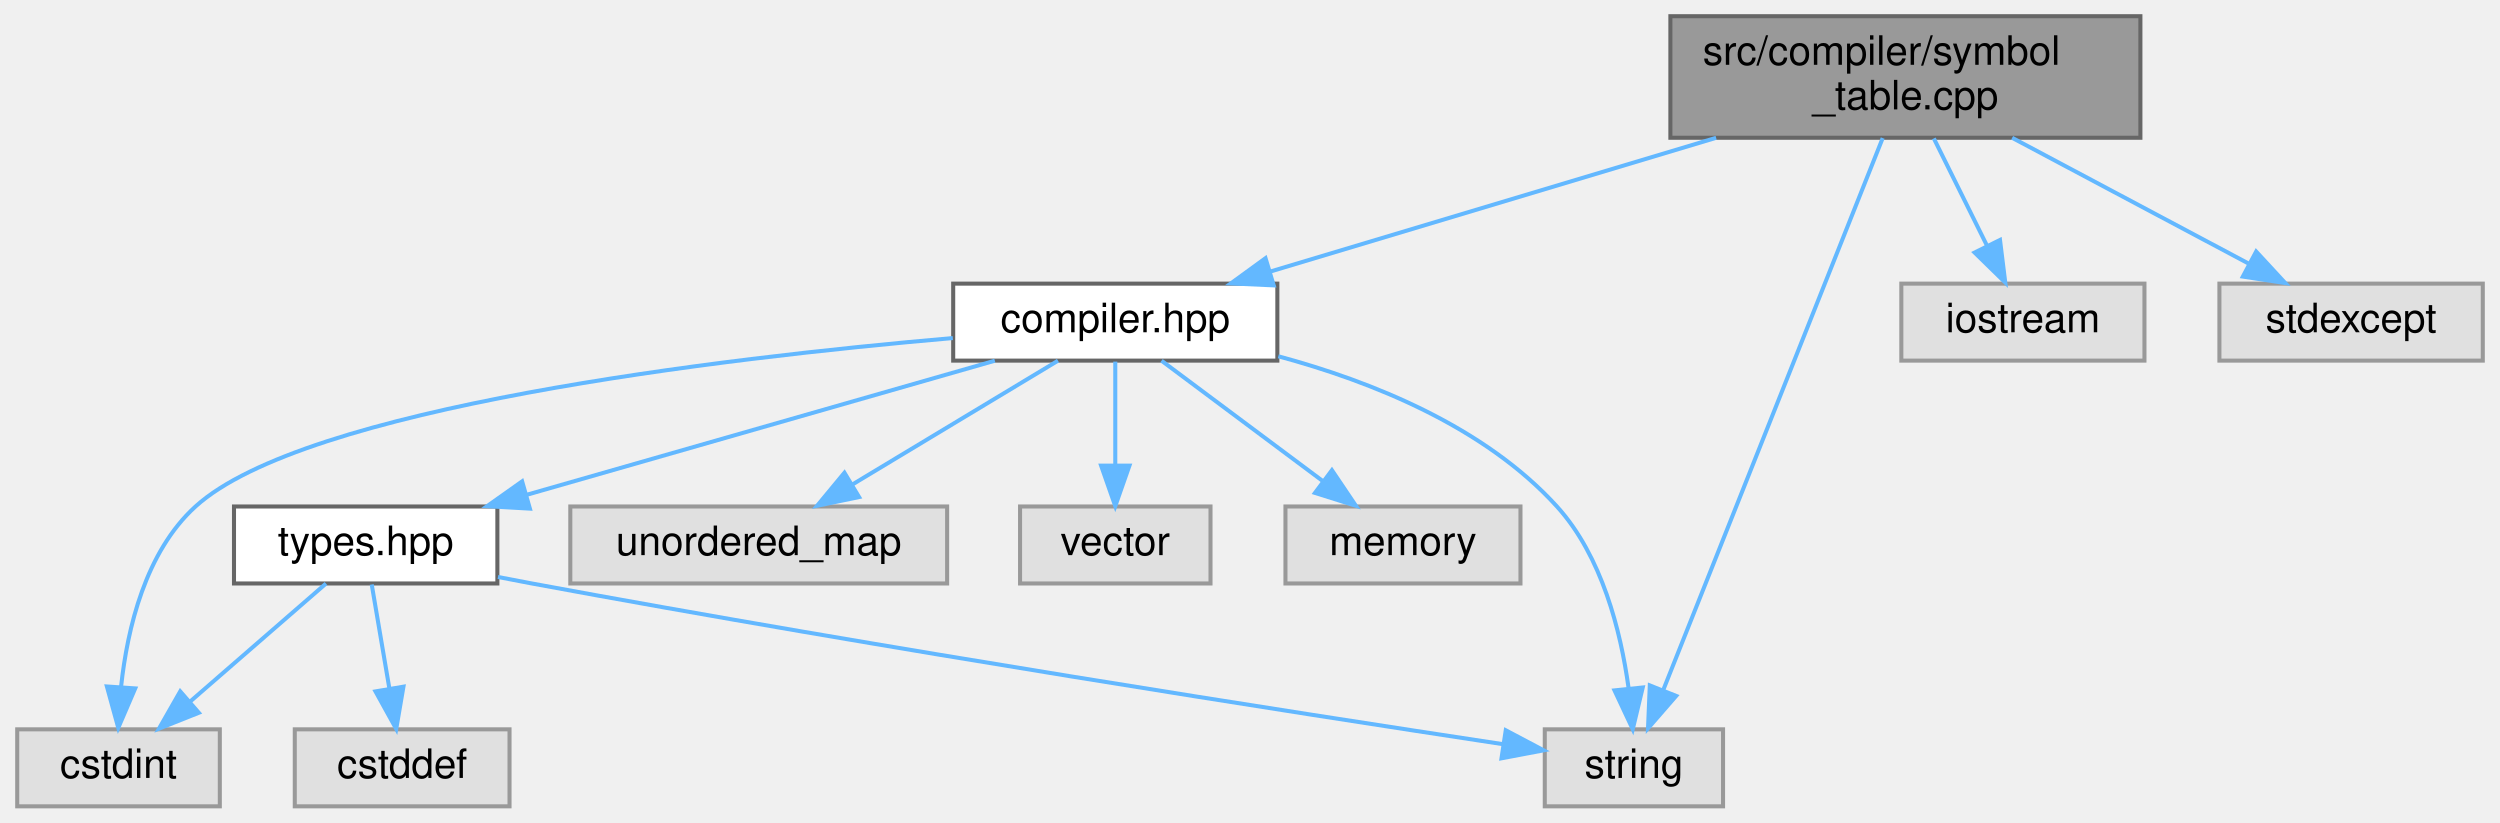
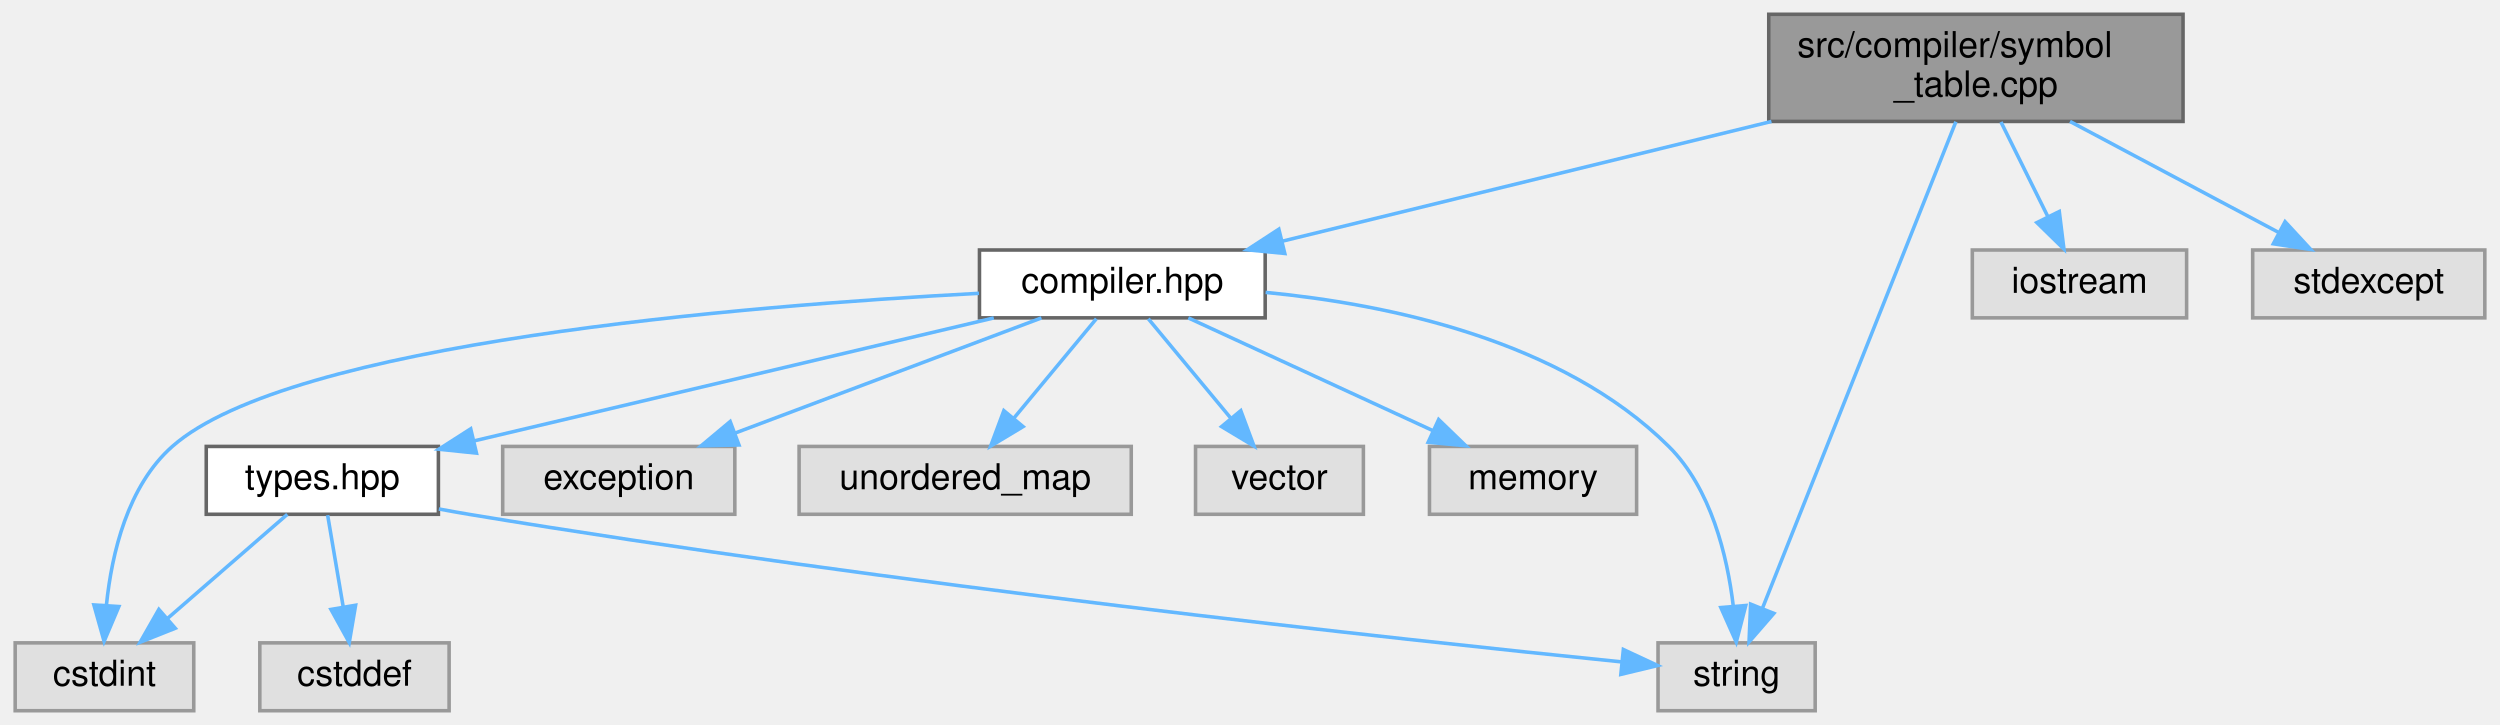
- <svg xmlns="http://www.w3.org/2000/svg" xmlns:xlink="http://www.w3.org/1999/xlink" width="617pt" height="203pt" viewBox="0.00 0.00 616.50 203.00">
+ <svg xmlns="http://www.w3.org/2000/svg" xmlns:xlink="http://www.w3.org/1999/xlink" width="700pt" height="203pt" viewBox="0.00 0.00 699.50 203.00">
  <g id="graph0" class="graph" transform="scale(1 1) rotate(0) translate(4 199)">
    <g id="Node000001" class="node">
      <g id="a_Node000001">
        <a xlink:title=" ">
-           <polygon fill="#999999" stroke="#666666" points="524,-195 408,-195 408,-165 524,-165 524,-195" />
-           <text text-anchor="start" x="416" y="-183" font-family="Helvetica,sans-Serif" font-size="10.00">src/compiler/symbol</text>
-           <text text-anchor="middle" x="466" y="-172" font-family="Helvetica,sans-Serif" font-size="10.00">_table.cpp</text>
+           <polygon fill="#999999" stroke="#666666" points="607,-195 491,-195 491,-165 607,-165 607,-195" />
+           <text text-anchor="start" x="499" y="-183" font-family="Helvetica,sans-Serif" font-size="10.00">src/compiler/symbol</text>
+           <text text-anchor="middle" x="549" y="-172" font-family="Helvetica,sans-Serif" font-size="10.00">_table.cpp</text>
        </a>
      </g>
    </g>
    <g id="Node000002" class="node">
      <g id="a_Node000002">
        <a xlink:href="compiler_8hpp.html" target="_top" xlink:title=" ">
-           <polygon fill="white" stroke="#666666" points="311,-129 231,-129 231,-110 311,-110 311,-129" />
-           <text text-anchor="middle" x="271" y="-117" font-family="Helvetica,sans-Serif" font-size="10.00">compiler.hpp</text>
+           <polygon fill="white" stroke="#666666" points="350,-129 270,-129 270,-110 350,-110 350,-129" />
+           <text text-anchor="middle" x="310" y="-117" font-family="Helvetica,sans-Serif" font-size="10.00">compiler.hpp</text>
        </a>
      </g>
    </g>
    <g id="edge1_Node000001_Node000002" class="edge">
      <g id="a_edge1_Node000001_Node000002">
        <a xlink:title=" ">
-           <path fill="none" stroke="#63b8ff" d="M419.29,-164.99C385.64,-154.89 340.79,-141.44 309.25,-131.98" />
-           <polygon fill="#63b8ff" stroke="#63b8ff" points="310.1,-128.57 299.51,-129.05 308.08,-135.28 310.1,-128.57" />
+           <path fill="none" stroke="#63b8ff" d="M491.75,-164.99C449.79,-154.72 393.62,-140.97 354.89,-131.49" />
+           <polygon fill="#63b8ff" stroke="#63b8ff" points="355.49,-128.03 344.95,-129.05 353.83,-134.83 355.49,-128.03" />
        </a>
      </g>
    </g>
    <g id="Node000006" class="node">
      <g id="a_Node000006">
        <a xlink:title=" ">
-           <polygon fill="#e0e0e0" stroke="#999999" points="421,-19 377,-19 377,0 421,0 421,-19" />
-           <text text-anchor="middle" x="399" y="-7" font-family="Helvetica,sans-Serif" font-size="10.00">string</text>
-         </a>
-       </g>
-     </g>
-     <g id="edge13_Node000001_Node000006" class="edge">
-       <g id="a_edge13_Node000001_Node000006">
-         <a xlink:title=" ">
-           <path fill="none" stroke="#63b8ff" d="M460.4,-164.92C448.31,-134.52 419.77,-62.73 406.29,-28.83" />
-           <polygon fill="#63b8ff" stroke="#63b8ff" points="409.43,-27.25 402.48,-19.25 402.92,-29.84 409.43,-27.25" />
-         </a>
-       </g>
-     </g>
-     <g id="Node000010" class="node">
-       <g id="a_Node000010">
-         <a xlink:title=" ">
-           <polygon fill="#e0e0e0" stroke="#999999" points="525,-129 465,-129 465,-110 525,-110 525,-129" />
-           <text text-anchor="middle" x="495" y="-117" font-family="Helvetica,sans-Serif" font-size="10.00">iostream</text>
-         </a>
-       </g>
-     </g>
-     <g id="edge11_Node000001_Node000010" class="edge">
-       <g id="a_edge11_Node000001_Node000010">
-         <a xlink:title=" ">
-           <path fill="none" stroke="#63b8ff" d="M473.02,-164.84C476.97,-156.87 481.94,-146.84 486.16,-138.33" />
-           <polygon fill="#63b8ff" stroke="#63b8ff" points="489.35,-139.78 490.65,-129.27 483.08,-136.67 489.35,-139.78" />
+           <polygon fill="#e0e0e0" stroke="#999999" points="504,-19 460,-19 460,0 504,0 504,-19" />
+           <text text-anchor="middle" x="482" y="-7" font-family="Helvetica,sans-Serif" font-size="10.00">string</text>
+         </a>
+       </g>
+     </g>
+     <g id="edge14_Node000001_Node000006" class="edge">
+       <g id="a_edge14_Node000001_Node000006">
+         <a xlink:title=" ">
+           <path fill="none" stroke="#63b8ff" d="M543.4,-164.92C531.31,-134.52 502.77,-62.73 489.29,-28.83" />
+           <polygon fill="#63b8ff" stroke="#63b8ff" points="492.43,-27.25 485.48,-19.25 485.92,-29.84 492.43,-27.25" />
        </a>
      </g>
    </g>
    <g id="Node000011" class="node">
      <g id="a_Node000011">
        <a xlink:title=" ">
-           <polygon fill="#e0e0e0" stroke="#999999" points="608.5,-129 543.5,-129 543.5,-110 608.5,-110 608.5,-129" />
-           <text text-anchor="middle" x="576" y="-117" font-family="Helvetica,sans-Serif" font-size="10.00">stdexcept</text>
+           <polygon fill="#e0e0e0" stroke="#999999" points="608,-129 548,-129 548,-110 608,-110 608,-129" />
+           <text text-anchor="middle" x="578" y="-117" font-family="Helvetica,sans-Serif" font-size="10.00">iostream</text>
        </a>
      </g>
    </g>
    <g id="edge12_Node000001_Node000011" class="edge">
      <g id="a_edge12_Node000001_Node000011">
        <a xlink:title=" ">
-           <path fill="none" stroke="#63b8ff" d="M492.35,-164.99C510.05,-155.58 533.23,-143.24 550.71,-133.95" />
-           <polygon fill="#63b8ff" stroke="#63b8ff" points="552.57,-136.92 559.76,-129.14 549.28,-130.74 552.57,-136.92" />
+           <path fill="none" stroke="#63b8ff" d="M556.02,-164.84C559.97,-156.87 564.94,-146.84 569.16,-138.33" />
+           <polygon fill="#63b8ff" stroke="#63b8ff" points="572.35,-139.78 573.65,-129.27 566.08,-136.67 572.35,-139.78" />
+         </a>
+       </g>
+     </g>
+     <g id="Node000012" class="node">
+       <g id="a_Node000012">
+         <a xlink:title=" ">
+           <polygon fill="#e0e0e0" stroke="#999999" points="691.5,-129 626.5,-129 626.5,-110 691.5,-110 691.5,-129" />
+           <text text-anchor="middle" x="659" y="-117" font-family="Helvetica,sans-Serif" font-size="10.00">stdexcept</text>
+         </a>
+       </g>
+     </g>
+     <g id="edge13_Node000001_Node000012" class="edge">
+       <g id="a_edge13_Node000001_Node000012">
+         <a xlink:title=" ">
+           <path fill="none" stroke="#63b8ff" d="M575.35,-164.99C593.05,-155.58 616.23,-143.24 633.71,-133.95" />
+           <polygon fill="#63b8ff" stroke="#63b8ff" points="635.57,-136.92 642.76,-129.14 632.28,-130.74 635.57,-136.92" />
        </a>
      </g>
    </g>
    <g id="Node000003" class="node">
      <g id="a_Node000003">
        <a xlink:href="types_8hpp.html" target="_top" xlink:title=" ">
          <polygon fill="white" stroke="#666666" points="118.5,-74 53.5,-74 53.5,-55 118.5,-55 118.5,-74" />
          <text text-anchor="middle" x="86" y="-62" font-family="Helvetica,sans-Serif" font-size="10.00">types.hpp</text>
        </a>
      </g>
    </g>
    <g id="edge2_Node000002_Node000003" class="edge">
      <g id="a_edge2_Node000002_Node000003">
        <a xlink:title=" ">
-           <path fill="none" stroke="#63b8ff" d="M241.28,-109.98C209.95,-101.01 160.43,-86.82 125.76,-76.89" />
-           <polygon fill="#63b8ff" stroke="#63b8ff" points="126.53,-73.47 115.96,-74.08 124.61,-80.2 126.53,-73.47" />
+           <path fill="none" stroke="#63b8ff" d="M274.01,-109.98C234.37,-100.6 170.66,-85.53 128.57,-75.57" />
+           <polygon fill="#63b8ff" stroke="#63b8ff" points="129.16,-72.12 118.62,-73.22 127.55,-78.93 129.16,-72.12" />
        </a>
      </g>
    </g>
    <g id="Node000005" class="node">
      <g id="a_Node000005">
        <a xlink:title=" ">
          <polygon fill="#e0e0e0" stroke="#999999" points="50,-19 0,-19 0,0 50,0 50,-19" />
          <text text-anchor="middle" x="25" y="-7" font-family="Helvetica,sans-Serif" font-size="10.00">cstdint</text>
        </a>
      </g>
    </g>
    <g id="edge6_Node000002_Node000005" class="edge">
      <g id="a_edge6_Node000002_Node000005">
        <a xlink:title=" ">
-           <path fill="none" stroke="#63b8ff" d="M230.9,-115.57C173.25,-110.55 70.92,-98.42 44,-74 31.63,-62.77 27.18,-43.86 25.64,-29.58" />
-           <polygon fill="#63b8ff" stroke="#63b8ff" points="29.12,-29.1 24.94,-19.37 22.13,-29.58 29.12,-29.1" />
-         </a>
-       </g>
-     </g>
-     <g id="edge7_Node000002_Node000006" class="edge">
-       <g id="a_edge7_Node000002_Node000006">
-         <a xlink:title=" ">
-           <path fill="none" stroke="#63b8ff" d="M311.24,-111.07C334.31,-104.84 362.14,-93.68 380,-74 391.12,-61.75 395.74,-43.24 397.66,-29.35" />
-           <polygon fill="#63b8ff" stroke="#63b8ff" points="401.18,-29.33 398.71,-19.02 394.21,-28.61 401.18,-29.33" />
+           <path fill="none" stroke="#63b8ff" d="M269.86,-116.87C203.97,-113.39 76.87,-103 44,-74 31.47,-62.95 27.04,-44.01 25.56,-29.68" />
+           <polygon fill="#63b8ff" stroke="#63b8ff" points="29.03,-29.17 24.9,-19.42 22.04,-29.62 29.03,-29.17" />
+         </a>
+       </g>
+     </g>
+     <g id="edge8_Node000002_Node000006" class="edge">
+       <g id="a_edge8_Node000002_Node000006">
+         <a xlink:title=" ">
+           <path fill="none" stroke="#63b8ff" d="M350.12,-117.13C384.49,-113.82 433.06,-103.72 463,-74 474.86,-62.23 479.38,-43.39 481.07,-29.28" />
+           <polygon fill="#63b8ff" stroke="#63b8ff" points="484.56,-29.46 481.9,-19.2 477.59,-28.88 484.56,-29.46" />
        </a>
      </g>
    </g>
    <g id="Node000007" class="node">
      <g id="a_Node000007">
        <a xlink:title=" ">
-           <polygon fill="#e0e0e0" stroke="#999999" points="229.5,-74 136.5,-74 136.5,-55 229.5,-55 229.5,-74" />
-           <text text-anchor="middle" x="183" y="-62" font-family="Helvetica,sans-Serif" font-size="10.00">unordered_map</text>
-         </a>
-       </g>
-     </g>
-     <g id="edge8_Node000002_Node000007" class="edge">
-       <g id="a_edge8_Node000002_Node000007">
-         <a xlink:title=" ">
-           <path fill="none" stroke="#63b8ff" d="M256.86,-109.98C243.21,-101.77 222.31,-89.18 206.22,-79.49" />
-           <polygon fill="#63b8ff" stroke="#63b8ff" points="207.77,-76.33 197.4,-74.17 204.16,-82.33 207.77,-76.33" />
+           <polygon fill="#e0e0e0" stroke="#999999" points="201.5,-74 136.5,-74 136.5,-55 201.5,-55 201.5,-74" />
+           <text text-anchor="middle" x="169" y="-62" font-family="Helvetica,sans-Serif" font-size="10.00">exception</text>
+         </a>
+       </g>
+     </g>
+     <g id="edge7_Node000002_Node000007" class="edge">
+       <g id="a_edge7_Node000002_Node000007">
+         <a xlink:title=" ">
+           <path fill="none" stroke="#63b8ff" d="M287.35,-109.98C264.15,-101.27 227.88,-87.63 201.6,-77.75" />
+           <polygon fill="#63b8ff" stroke="#63b8ff" points="202.66,-74.41 192.07,-74.17 200.2,-80.97 202.66,-74.41" />
        </a>
      </g>
    </g>
    <g id="Node000008" class="node">
      <g id="a_Node000008">
        <a xlink:title=" ">
-           <polygon fill="#e0e0e0" stroke="#999999" points="294.5,-74 247.5,-74 247.5,-55 294.5,-55 294.5,-74" />
-           <text text-anchor="middle" x="271" y="-62" font-family="Helvetica,sans-Serif" font-size="10.00">vector</text>
+           <polygon fill="#e0e0e0" stroke="#999999" points="312.5,-74 219.5,-74 219.5,-55 312.5,-55 312.5,-74" />
+           <text text-anchor="middle" x="266" y="-62" font-family="Helvetica,sans-Serif" font-size="10.00">unordered_map</text>
        </a>
      </g>
    </g>
    <g id="edge9_Node000002_Node000008" class="edge">
      <g id="a_edge9_Node000002_Node000008">
        <a xlink:title=" ">
-           <path fill="none" stroke="#63b8ff" d="M271,-109.75C271,-102.8 271,-92.85 271,-84.13" />
-           <polygon fill="#63b8ff" stroke="#63b8ff" points="274.5,-84.09 271,-74.09 267.5,-84.09 274.5,-84.09" />
+           <path fill="none" stroke="#63b8ff" d="M302.73,-109.75C296.46,-102.18 287.21,-91.05 279.57,-81.84" />
+           <polygon fill="#63b8ff" stroke="#63b8ff" points="282.21,-79.55 273.13,-74.09 276.83,-84.02 282.21,-79.55" />
        </a>
      </g>
    </g>
    <g id="Node000009" class="node">
      <g id="a_Node000009">
        <a xlink:title=" ">
-           <polygon fill="#e0e0e0" stroke="#999999" points="371,-74 313,-74 313,-55 371,-55 371,-74" />
-           <text text-anchor="middle" x="342" y="-62" font-family="Helvetica,sans-Serif" font-size="10.00">memory</text>
+           <polygon fill="#e0e0e0" stroke="#999999" points="377.5,-74 330.5,-74 330.5,-55 377.5,-55 377.5,-74" />
+           <text text-anchor="middle" x="354" y="-62" font-family="Helvetica,sans-Serif" font-size="10.00">vector</text>
        </a>
      </g>
    </g>
    <g id="edge10_Node000002_Node000009" class="edge">
      <g id="a_edge10_Node000002_Node000009">
        <a xlink:title=" ">
-           <path fill="none" stroke="#63b8ff" d="M282.41,-109.98C293.11,-102 309.34,-89.88 322.16,-80.31" />
-           <polygon fill="#63b8ff" stroke="#63b8ff" points="324.47,-82.96 330.39,-74.17 320.28,-77.35 324.47,-82.96" />
+           <path fill="none" stroke="#63b8ff" d="M317.27,-109.75C323.54,-102.18 332.79,-91.05 340.43,-81.84" />
+           <polygon fill="#63b8ff" stroke="#63b8ff" points="343.17,-84.02 346.87,-74.09 337.79,-79.55 343.17,-84.02" />
+         </a>
+       </g>
+     </g>
+     <g id="Node000010" class="node">
+       <g id="a_Node000010">
+         <a xlink:title=" ">
+           <polygon fill="#e0e0e0" stroke="#999999" points="454,-74 396,-74 396,-55 454,-55 454,-74" />
+           <text text-anchor="middle" x="425" y="-62" font-family="Helvetica,sans-Serif" font-size="10.00">memory</text>
+         </a>
+       </g>
+     </g>
+     <g id="edge11_Node000002_Node000010" class="edge">
+       <g id="a_edge11_Node000002_Node000010">
+         <a xlink:title=" ">
+           <path fill="none" stroke="#63b8ff" d="M328.48,-109.98C346.98,-101.46 375.68,-88.23 396.98,-78.41" />
+           <polygon fill="#63b8ff" stroke="#63b8ff" points="398.57,-81.53 406.19,-74.17 395.64,-75.18 398.57,-81.53" />
        </a>
      </g>
    </g>
    <g id="Node000004" class="node">
      <g id="a_Node000004">
        <a xlink:title=" ">
          <polygon fill="#e0e0e0" stroke="#999999" points="121.5,-19 68.5,-19 68.5,0 121.5,0 121.5,-19" />
          <text text-anchor="middle" x="95" y="-7" font-family="Helvetica,sans-Serif" font-size="10.00">cstddef</text>
        </a>
      </g>
    </g>
    <g id="edge3_Node000003_Node000004" class="edge">
      <g id="a_edge3_Node000003_Node000004">
        <a xlink:title=" ">
          <path fill="none" stroke="#63b8ff" d="M87.49,-54.75C88.67,-47.8 90.36,-37.85 91.84,-29.13" />
          <polygon fill="#63b8ff" stroke="#63b8ff" points="95.32,-29.53 93.54,-19.09 88.42,-28.36 95.32,-29.53" />
        </a>
      </g>
    </g>
    <g id="edge4_Node000003_Node000005" class="edge">
      <g id="a_edge4_Node000003_Node000005">
        <a xlink:title=" ">
          <path fill="none" stroke="#63b8ff" d="M76.2,-54.98C67.18,-47.15 53.59,-35.34 42.68,-25.86" />
          <polygon fill="#63b8ff" stroke="#63b8ff" points="44.82,-23.09 34.98,-19.17 40.23,-28.37 44.82,-23.09" />
        </a>
      </g>
    </g>
    <g id="edge5_Node000003_Node000006" class="edge">
      <g id="a_edge5_Node000003_Node000006">
        <a xlink:title=" ">
-           <path fill="none" stroke="#63b8ff" d="M118.65,-56.6C121.47,-56.04 124.28,-55.5 127,-55 213.31,-39 315.6,-23.08 366.64,-15.34" />
-           <polygon fill="#63b8ff" stroke="#63b8ff" points="367.37,-18.77 376.73,-13.82 366.32,-11.85 367.37,-18.77" />
+           <path fill="none" stroke="#63b8ff" d="M118.63,-56.49C121.46,-55.96 124.27,-55.45 127,-55 245.45,-35.33 387.44,-19.99 449.88,-13.66" />
+           <polygon fill="#63b8ff" stroke="#63b8ff" points="450.29,-17.14 459.89,-12.65 449.59,-10.17 450.29,-17.14" />
        </a>
      </g>
    </g>
  </g>
</svg>
